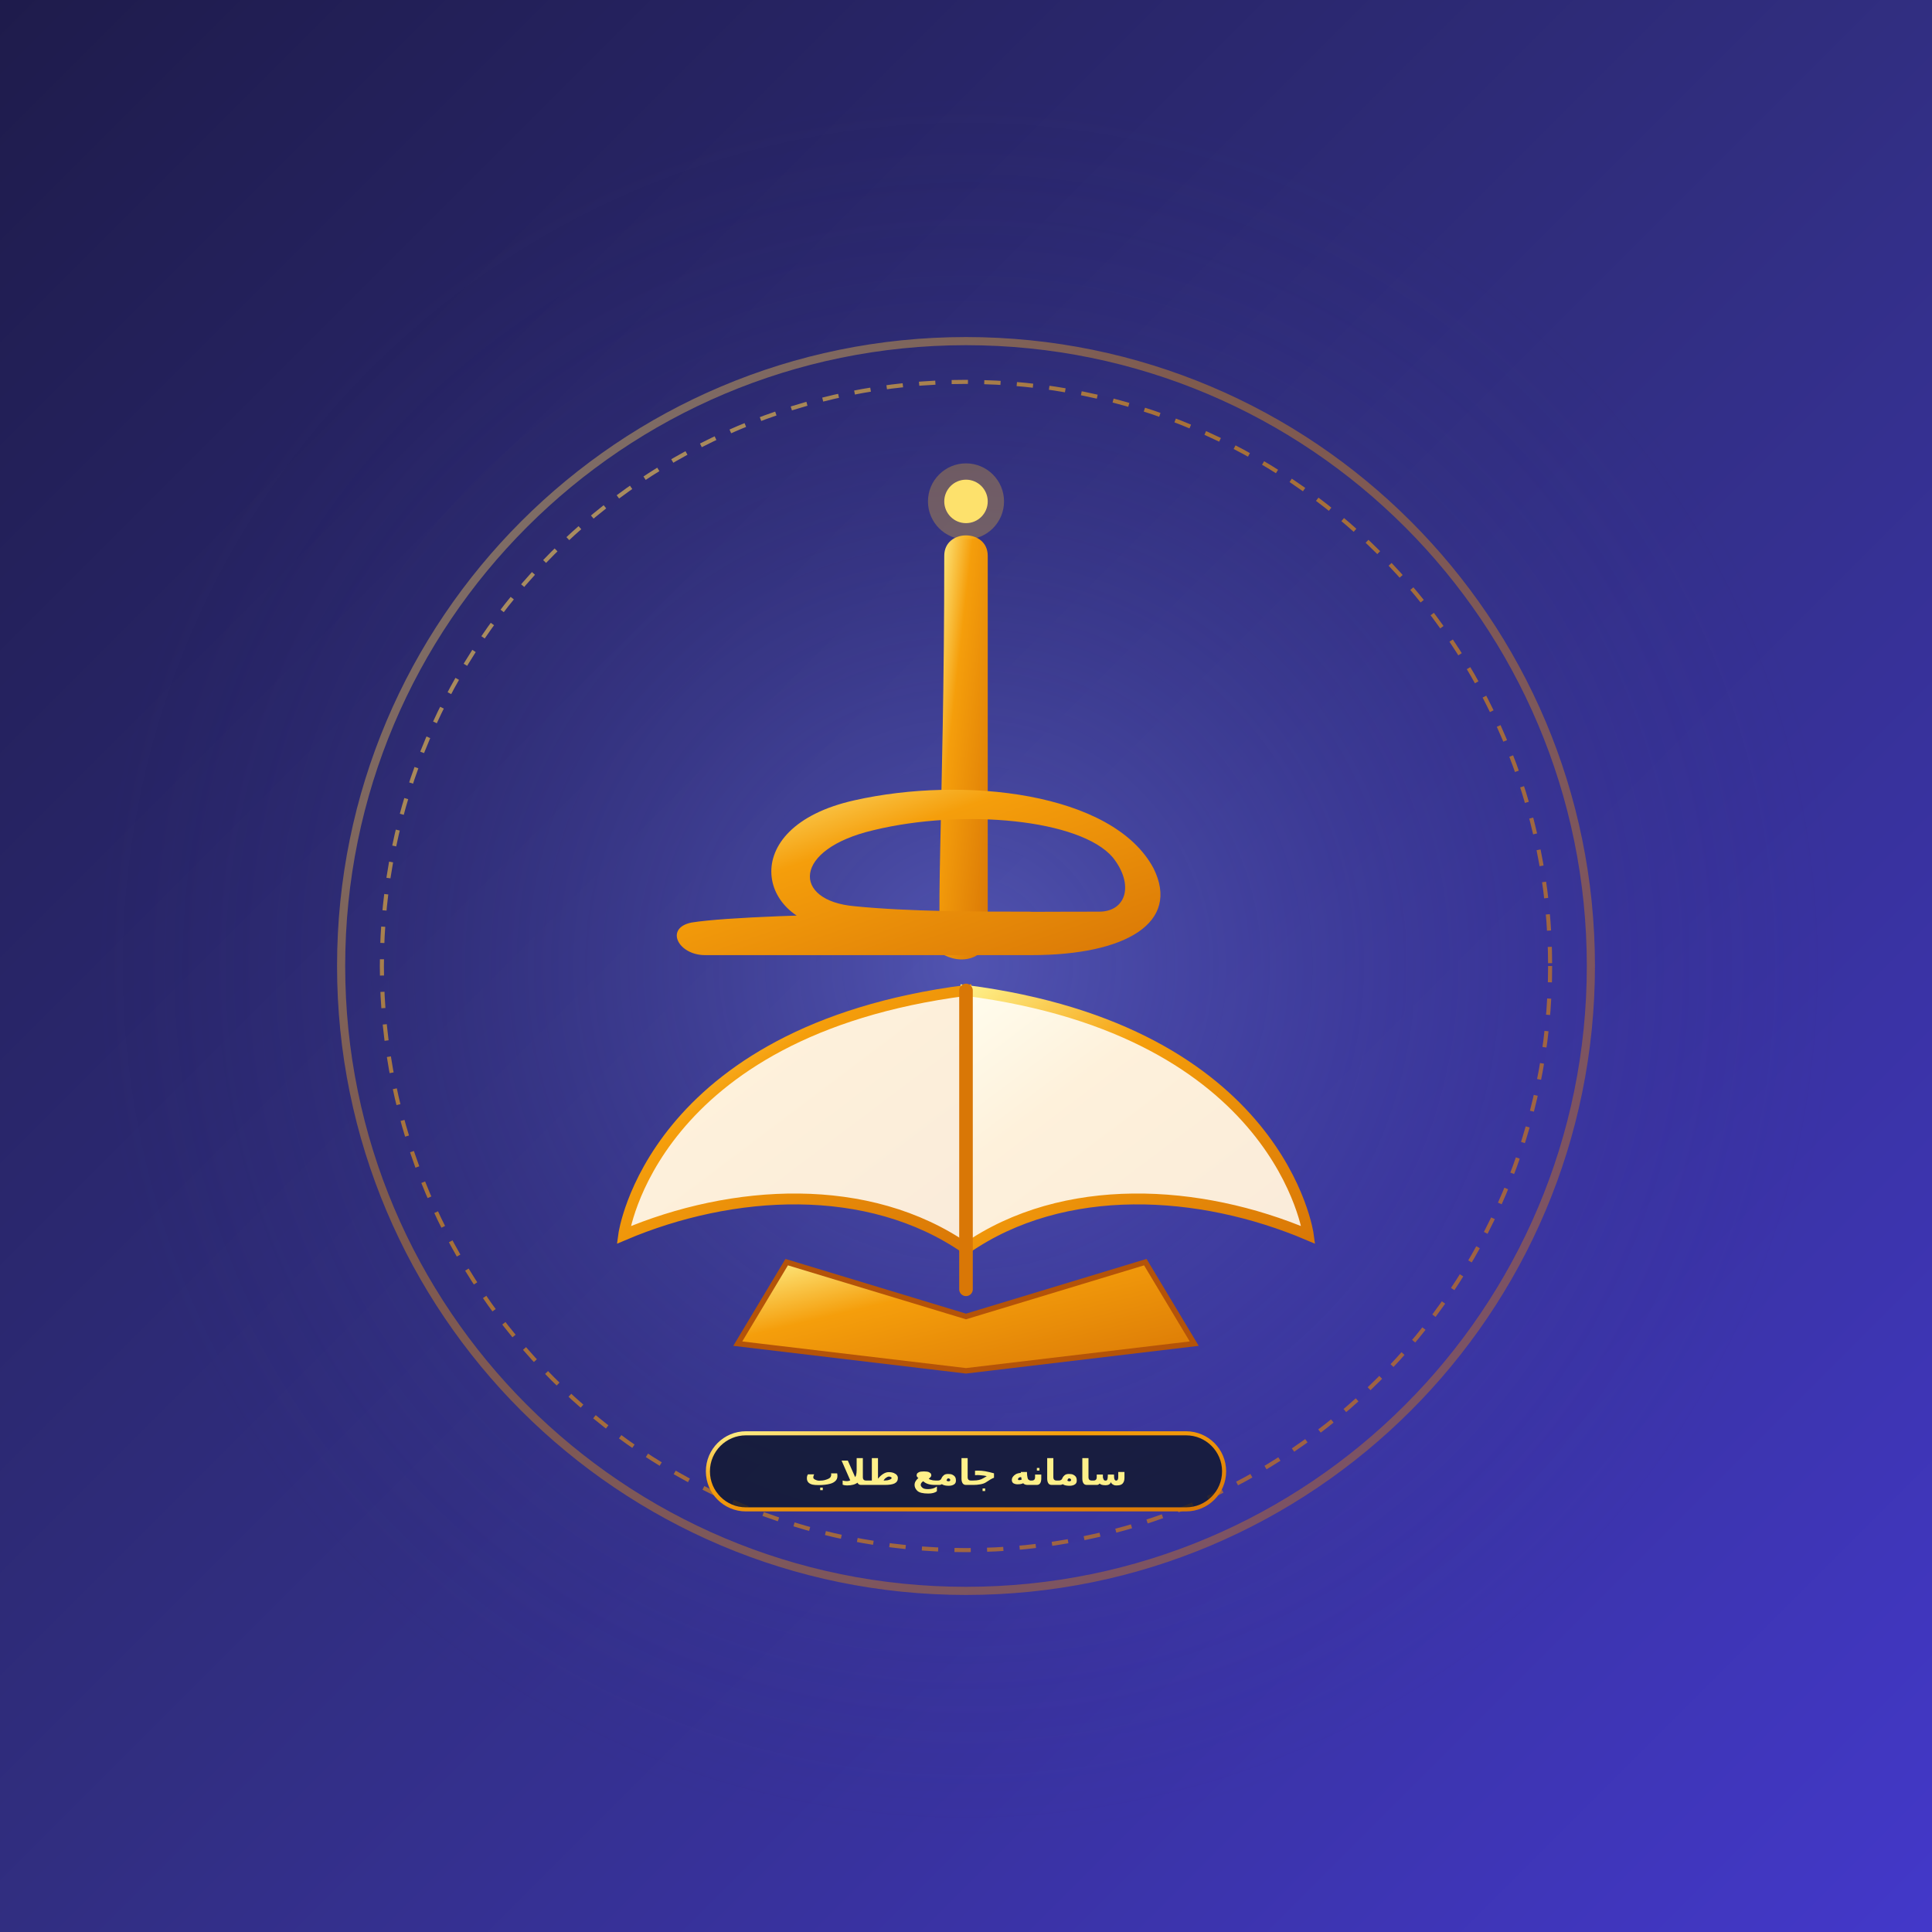
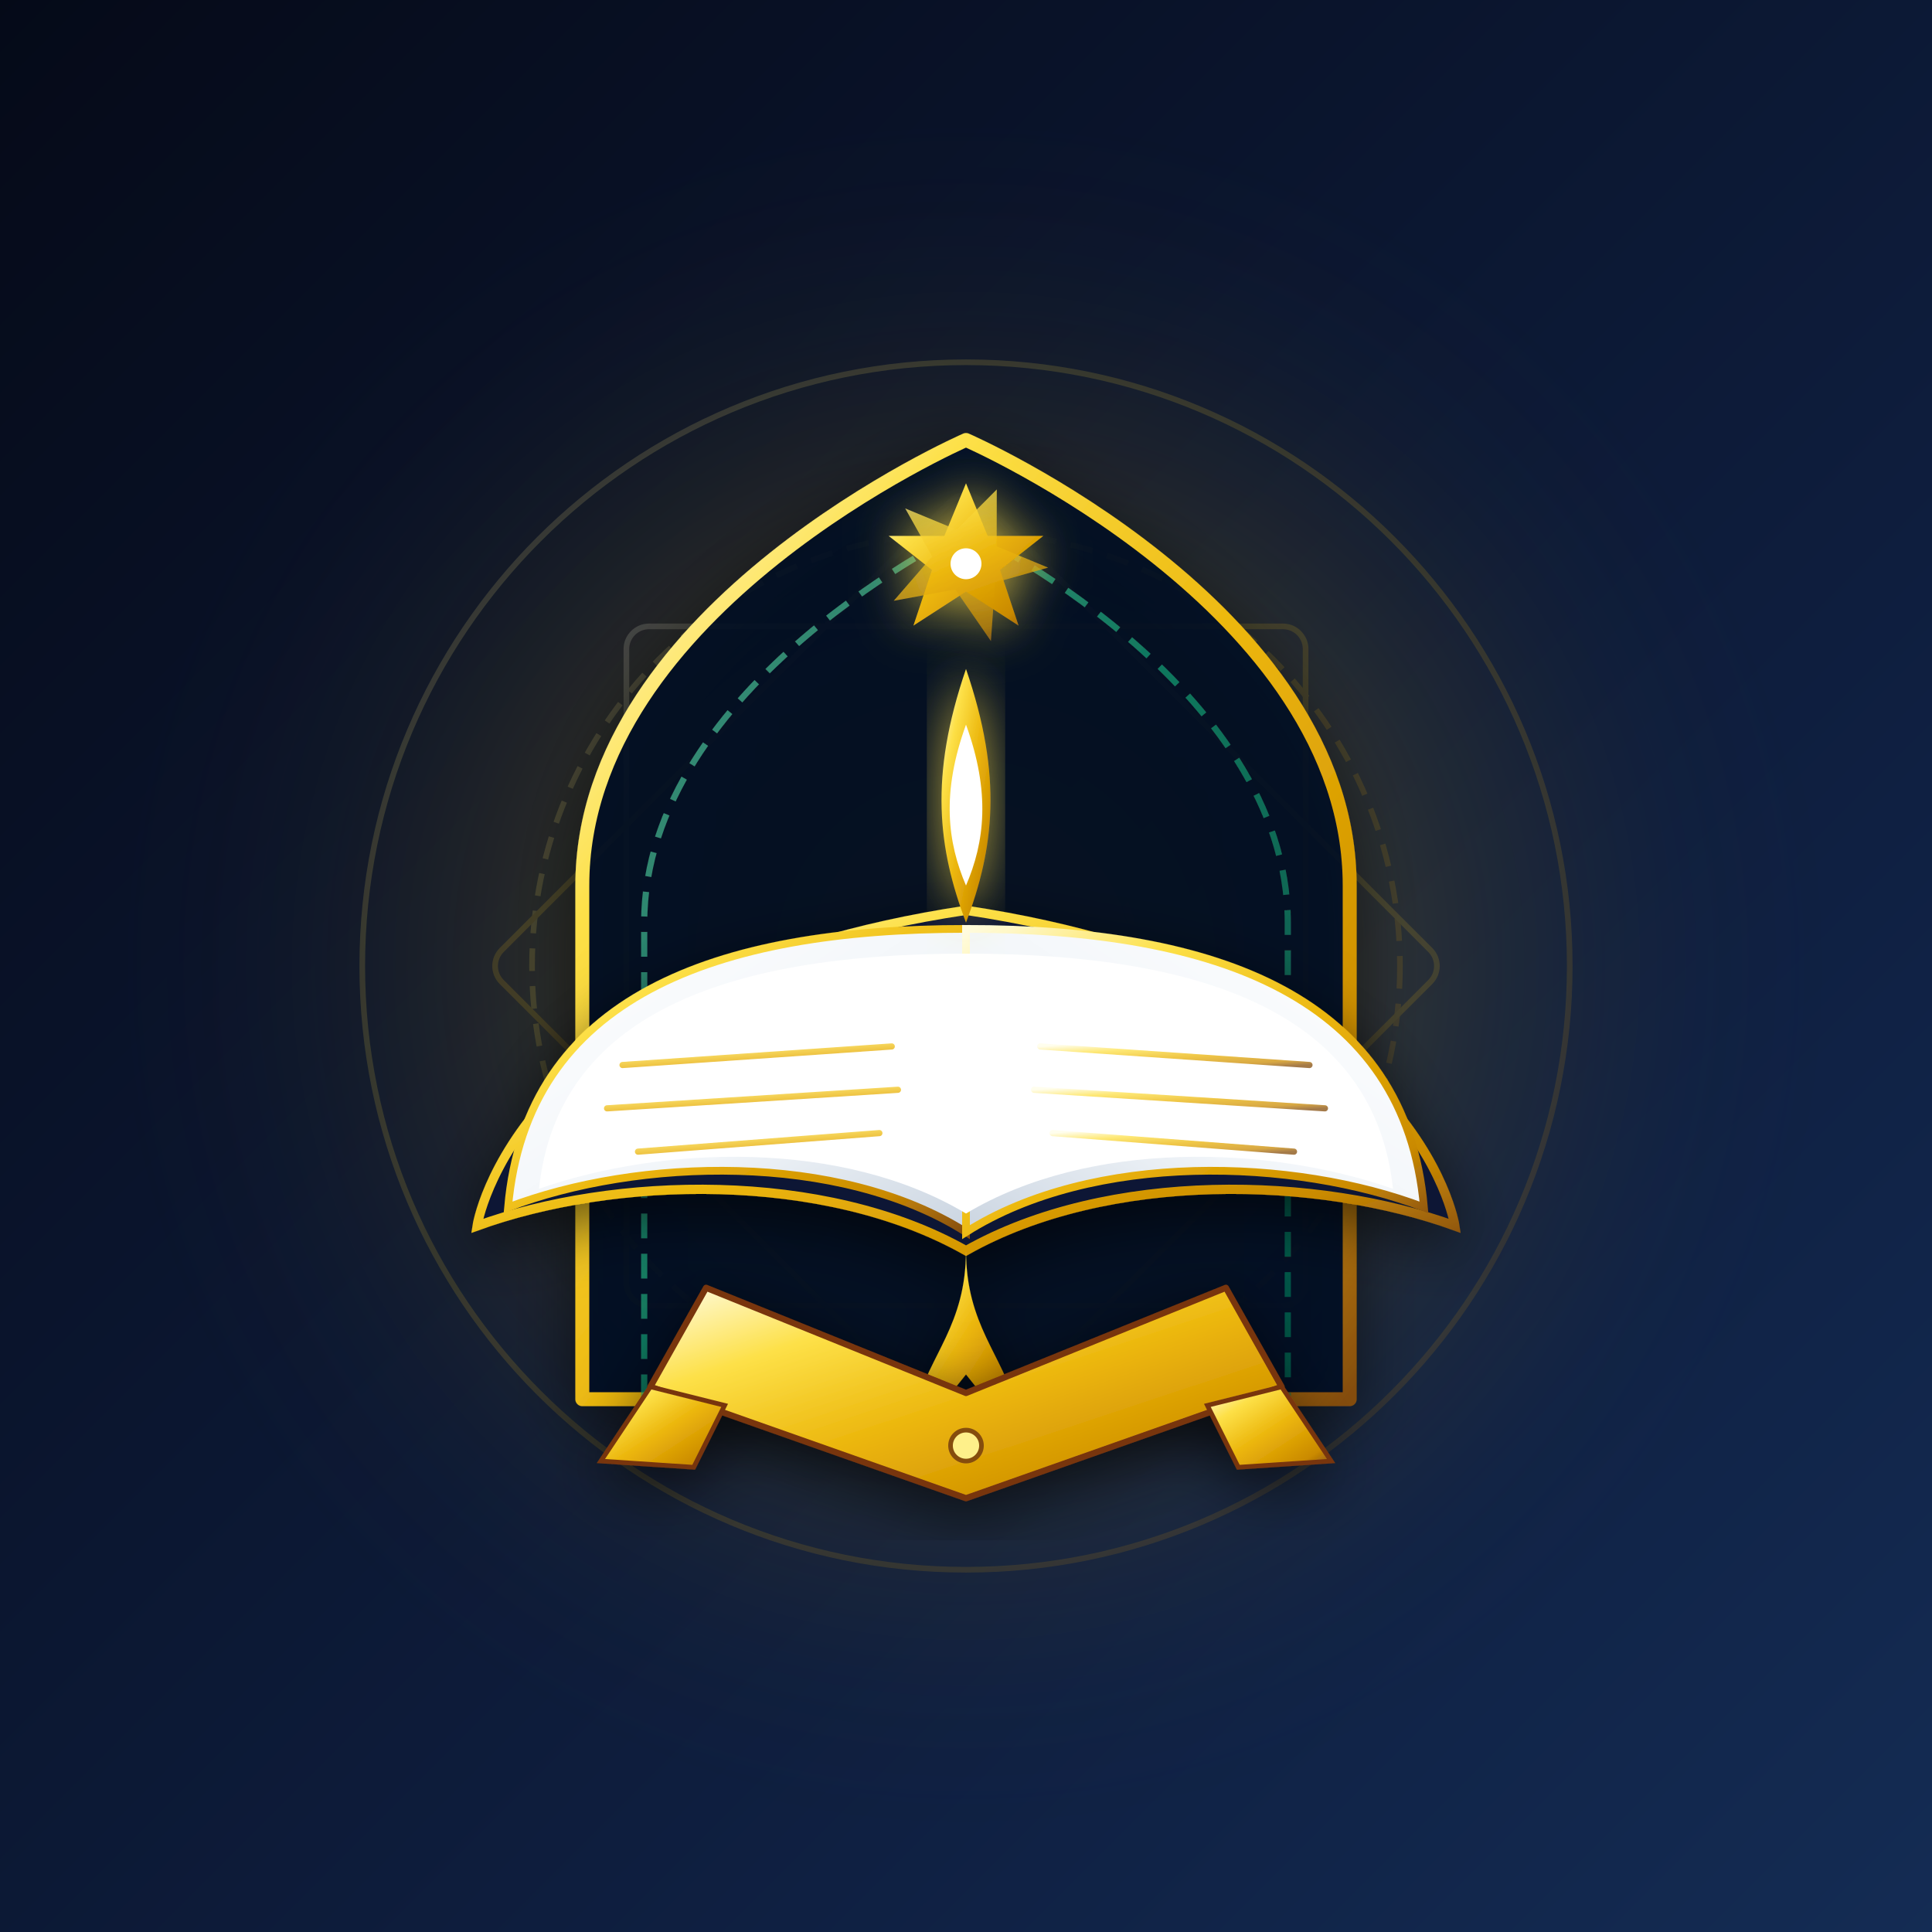
<svg xmlns="http://www.w3.org/2000/svg" viewBox="0 0 512 512" width="100%" height="100%">
  <defs>
    <linearGradient id="bgGradMask" x1="0%" y1="0%" x2="100%" y2="100%">
-       <stop offset="0%" stop-color="#1e1b4b" />
-       <stop offset="50%" stop-color="#312e81" />
-       <stop offset="100%" stop-color="#4338ca" />
+       <stop offset="0%" stop-color="#050a18" />
+       <stop offset="35%" stop-color="#0a142c" />
+       <stop offset="70%" stop-color="#0f2042" />
+       <stop offset="100%" stop-color="#142c54" />
    </linearGradient>
    <linearGradient id="goldGradMask" x1="0%" y1="0%" x2="100%" y2="100%">
-       <stop offset="0%" stop-color="#fef08a" />
-       <stop offset="35%" stop-color="#f59e0b" />
-       <stop offset="100%" stop-color="#d97706" />
+       <stop offset="0%" stop-color="#fffde7" />
+       <stop offset="25%" stop-color="#fde047" />
+       <stop offset="55%" stop-color="#eab308" />
+       <stop offset="85%" stop-color="#ca8a04" />
+       <stop offset="100%" stop-color="#854d0e" />
    </linearGradient>
-     <radialGradient id="glowGradMask" cx="50%" cy="50%" r="50%">
-       <stop offset="0%" stop-color="#818cf8" stop-opacity="0.4" />
-       <stop offset="100%" stop-color="#312e81" stop-opacity="0" />
+     <radialGradient id="centerAuraMask" cx="50%" cy="50%" r="50%">
+       <stop offset="0%" stop-color="#f59e0b" stop-opacity="0.35" />
+       <stop offset="40%" stop-color="#eab308" stop-opacity="0.18" />
+       <stop offset="100%" stop-color="#0a142c" stop-opacity="0" />
    </radialGradient>
+     <linearGradient id="emeraldGradMask" x1="0%" y1="0%" x2="100%" y2="100%">
+       <stop offset="0%" stop-color="#6ee7b7" />
+       <stop offset="50%" stop-color="#10b981" />
+       <stop offset="100%" stop-color="#047857" />
+     </linearGradient>
+     <linearGradient id="pageGradLeftMask" x1="0%" y1="0%" x2="100%" y2="100%">
+       <stop offset="0%" stop-color="#ffffff" />
+       <stop offset="60%" stop-color="#f1f5f9" />
+       <stop offset="100%" stop-color="#cbd5e1" />
+     </linearGradient>
+     <linearGradient id="pageGradRightMask" x1="100%" y1="0%" x2="0%" y2="100%">
+       <stop offset="0%" stop-color="#ffffff" />
+       <stop offset="60%" stop-color="#f1f5f9" />
+       <stop offset="100%" stop-color="#cbd5e1" />
+     </linearGradient>
+     <filter id="shadowDepthMask" x="-20%" y="-20%" width="140%" height="140%">
+       <feDropShadow dx="0" dy="6" stdDeviation="10" flood-color="#000000" flood-opacity="0.6" />
+     </filter>
+     <filter id="goldGlowMask" x="-30%" y="-30%" width="160%" height="160%">
+       <feDropShadow dx="0" dy="0" stdDeviation="8" flood-color="#fde047" flood-opacity="0.75" />
+     </filter>
  </defs>
  <rect width="512" height="512" fill="url(#bgGradMask)" />
-   <circle cx="256" cy="256" r="230" fill="url(#glowGradMask)" />
-   <g transform="translate(256, 256) scale(0.72) translate(-256, -256)">
-     <circle cx="256" cy="256" r="230" fill="none" stroke="url(#goldGradMask)" stroke-width="3" stroke-opacity="0.4" />
-     <circle cx="256" cy="256" r="215" fill="none" stroke="url(#goldGradMask)" stroke-width="1.5" stroke-opacity="0.6" stroke-dasharray="6,6" />
-     <path d="M 256 360 C 220 335, 170 338, 130 355 C 130 355, 140 280, 256 265 Z" fill="#ffffff" />
-     <path d="M 256 360 C 220 335, 170 338, 130 355 C 130 355, 140 280, 256 265 Z" fill="url(#goldGradMask)" fill-opacity="0.15" stroke="url(#goldGradMask)" stroke-width="4" />
-     <path d="M 256 360 C 292 335, 342 338, 382 355 C 382 355, 372 280, 256 265 Z" fill="#ffffff" />
-     <path d="M 256 360 C 292 335, 342 338, 382 355 C 382 355, 372 280, 256 265 Z" fill="url(#goldGradMask)" fill-opacity="0.15" stroke="url(#goldGradMask)" stroke-width="4" />
-     <path d="M 256 265 L 256 375" stroke="#d97706" stroke-width="5" stroke-linecap="round" />
-     <path d="M 190 365 L 256 385 L 322 365 L 340 395 L 256 405 L 172 395 Z" fill="url(#goldGradMask)" stroke="#b45309" stroke-width="2" />
-     <path d="M 248 105 C 248 95, 264 95, 264 105 L 264 245 C 264 252, 256 256, 248 252 C 244 250, 248 200, 248 105 Z" fill="url(#goldGradMask)" />
-     <circle cx="256" cy="85" r="8" fill="#fef08a" />
-     <circle cx="256" cy="85" r="14" fill="#fbbf24" opacity="0.3" />
-     <path d="M 210 242 C 180 242, 170 205, 215 195 C 255 186, 310 192, 325 220 C 335 240, 315 252, 280 252 C 240 252, 175 252, 160 252 C 150 252, 145 242, 155 240 C 180 236, 290 236, 305 236 C 315 236, 318 226, 310 216 C 298 202, 255 198, 222 206 C 192 213, 192 232, 215 234 C 235 236, 260 236, 280 236" fill="url(#goldGradMask)" />
-     <g transform="translate(256, 442)">
-       <rect x="-95" y="-14" width="190" height="28" rx="14" fill="#0f172a" fill-opacity="0.8" stroke="url(#goldGradMask)" stroke-width="1.5" />
-       <text x="0" y="5" font-family="'Vazirmatn', 'Segoe UI', Tahoma, sans-serif" font-weight="900" font-size="13" fill="#fef08a" text-anchor="middle">
-         سامانه جامع طلاب
-       </text>
+   <circle cx="256" cy="256" r="230" fill="url(#centerAuraMask)" />
+   <g opacity="0.15" stroke="url(#goldGradMask)" stroke-width="1.5" fill="none">
+     <circle cx="256" cy="256" r="160" />
+     <circle cx="256" cy="256" r="115" stroke-dasharray="6,4" />
+     <rect x="166" y="166" width="180" height="180" rx="6" />
+     <rect x="166" y="166" width="180" height="180" rx="6" transform="rotate(45 256 256)" />
+   </g>
+   <g transform="translate(256, 256) scale(0.82) translate(-256, -256)">
+     <g filter="url(#shadowDepthMask)">
+       <path d="M 132 396 L 132 230 C 132 140, 256 86, 256 86 C 256 86, 380 140, 380 230 L 380 396 Z" fill="#071026" fill-opacity="0.85" stroke="url(#goldGradMask)" stroke-width="4.5" stroke-linejoin="round" />
+       <path d="M 152 396 L 152 242 C 152 165, 256 115, 256 115 C 256 115, 360 165, 360 242 L 360 396 Z" fill="none" stroke="url(#emeraldGradMask)" stroke-width="2" stroke-opacity="0.6" stroke-dasharray="8,5" />
+     </g>
+     <g transform="translate(256, 126)" filter="url(#goldGlowMask)">
+       <polygon points="0,-26 7,-9 25,-9 11,2 17,20 0,9 -17,20 -11,2 -25,-9 -7,-9" fill="url(#goldGradMask)" />
+       <polygon points="0,-26 7,-9 25,-9 11,2 17,20 0,9 -17,20 -11,2 -25,-9 -7,-9" transform="rotate(22.5)" fill="url(#goldGradMask)" opacity="0.75" />
+       <circle cx="0" cy="0" r="5" fill="#ffffff" />
+     </g>
+     <g filter="url(#shadowDepthMask)">
+       <path d="M 256 348 C 210 322, 142 324, 98 340 C 98 340, 110 260, 256 238 C 402 260, 414 340, 414 340 C 370 324, 302 322, 256 348 Z" fill="#0c1735" stroke="url(#goldGradMask)" stroke-width="3" />
+       <path d="M 256 342 C 215 316, 150 318, 108 334 C 114 266, 175 244, 256 244 Z" fill="url(#pageGradLeftMask)" stroke="url(#goldGradMask)" stroke-width="2.5" />
+       <path d="M 256 342 C 297 316, 362 318, 404 334 C 398 266, 337 244, 256 244 Z" fill="url(#pageGradRightMask)" stroke="url(#goldGradMask)" stroke-width="2.5" />
+       <path d="M 256 336 C 216 312, 158 314, 118 328 C 124 272, 178 252, 256 252 Z" fill="#ffffff" />
+       <path d="M 256 336 C 296 312, 354 314, 394 328 C 388 272, 334 252, 256 252 Z" fill="#ffffff" />
+       <path d="M 256 244 L 256 364" stroke="url(#goldGradMask)" stroke-width="4.5" stroke-linecap="round" />
+       <path d="M 256 348 C 256 372, 244 382, 240 398 L 248 398 L 256 388 L 264 398 L 272 398 C 268 382, 256 372, 256 348 Z" fill="url(#goldGradMask)" />
+       <g stroke="url(#goldGradMask)" stroke-width="2" stroke-linecap="round" opacity="0.75">
+         <line x1="145" y1="288" x2="232" y2="282" />
+         <line x1="140" y1="302" x2="234" y2="296" />
+         <line x1="150" y1="316" x2="228" y2="310" />
+         <line x1="280" y1="282" x2="367" y2="288" />
+         <line x1="278" y1="296" x2="372" y2="302" />
+         <line x1="284" y1="310" x2="362" y2="316" />
+       </g>
+     </g>
+     <g filter="url(#goldGlowMask)">
+       <path d="M 256 160 C 244 195, 247 218, 256 242 C 265 218, 268 195, 256 160 Z" fill="url(#goldGradMask)" />
+       <path d="M 256 178 C 248 200, 250 216, 256 230 C 262 216, 264 200, 256 178 Z" fill="#ffffff" />
+     </g>
+     <g filter="url(#shadowDepthMask)">
+       <path d="M 172 360 L 256 394 L 340 360 L 358 392 L 256 428 L 154 392 Z" fill="url(#goldGradMask)" stroke="#78350f" stroke-width="2" stroke-linejoin="round" />
+       <path d="M 154 392 L 138 416 L 168 418 L 178 398 Z" fill="url(#goldGradMask)" stroke="#78350f" stroke-width="1.5" />
+       <path d="M 358 392 L 374 416 L 344 418 L 334 398 Z" fill="url(#goldGradMask)" stroke="#78350f" stroke-width="1.5" />
+       <circle cx="256" cy="411" r="5" fill="#fef08a" stroke="#854d0e" stroke-width="1.5" />
    </g>
  </g>
</svg>
